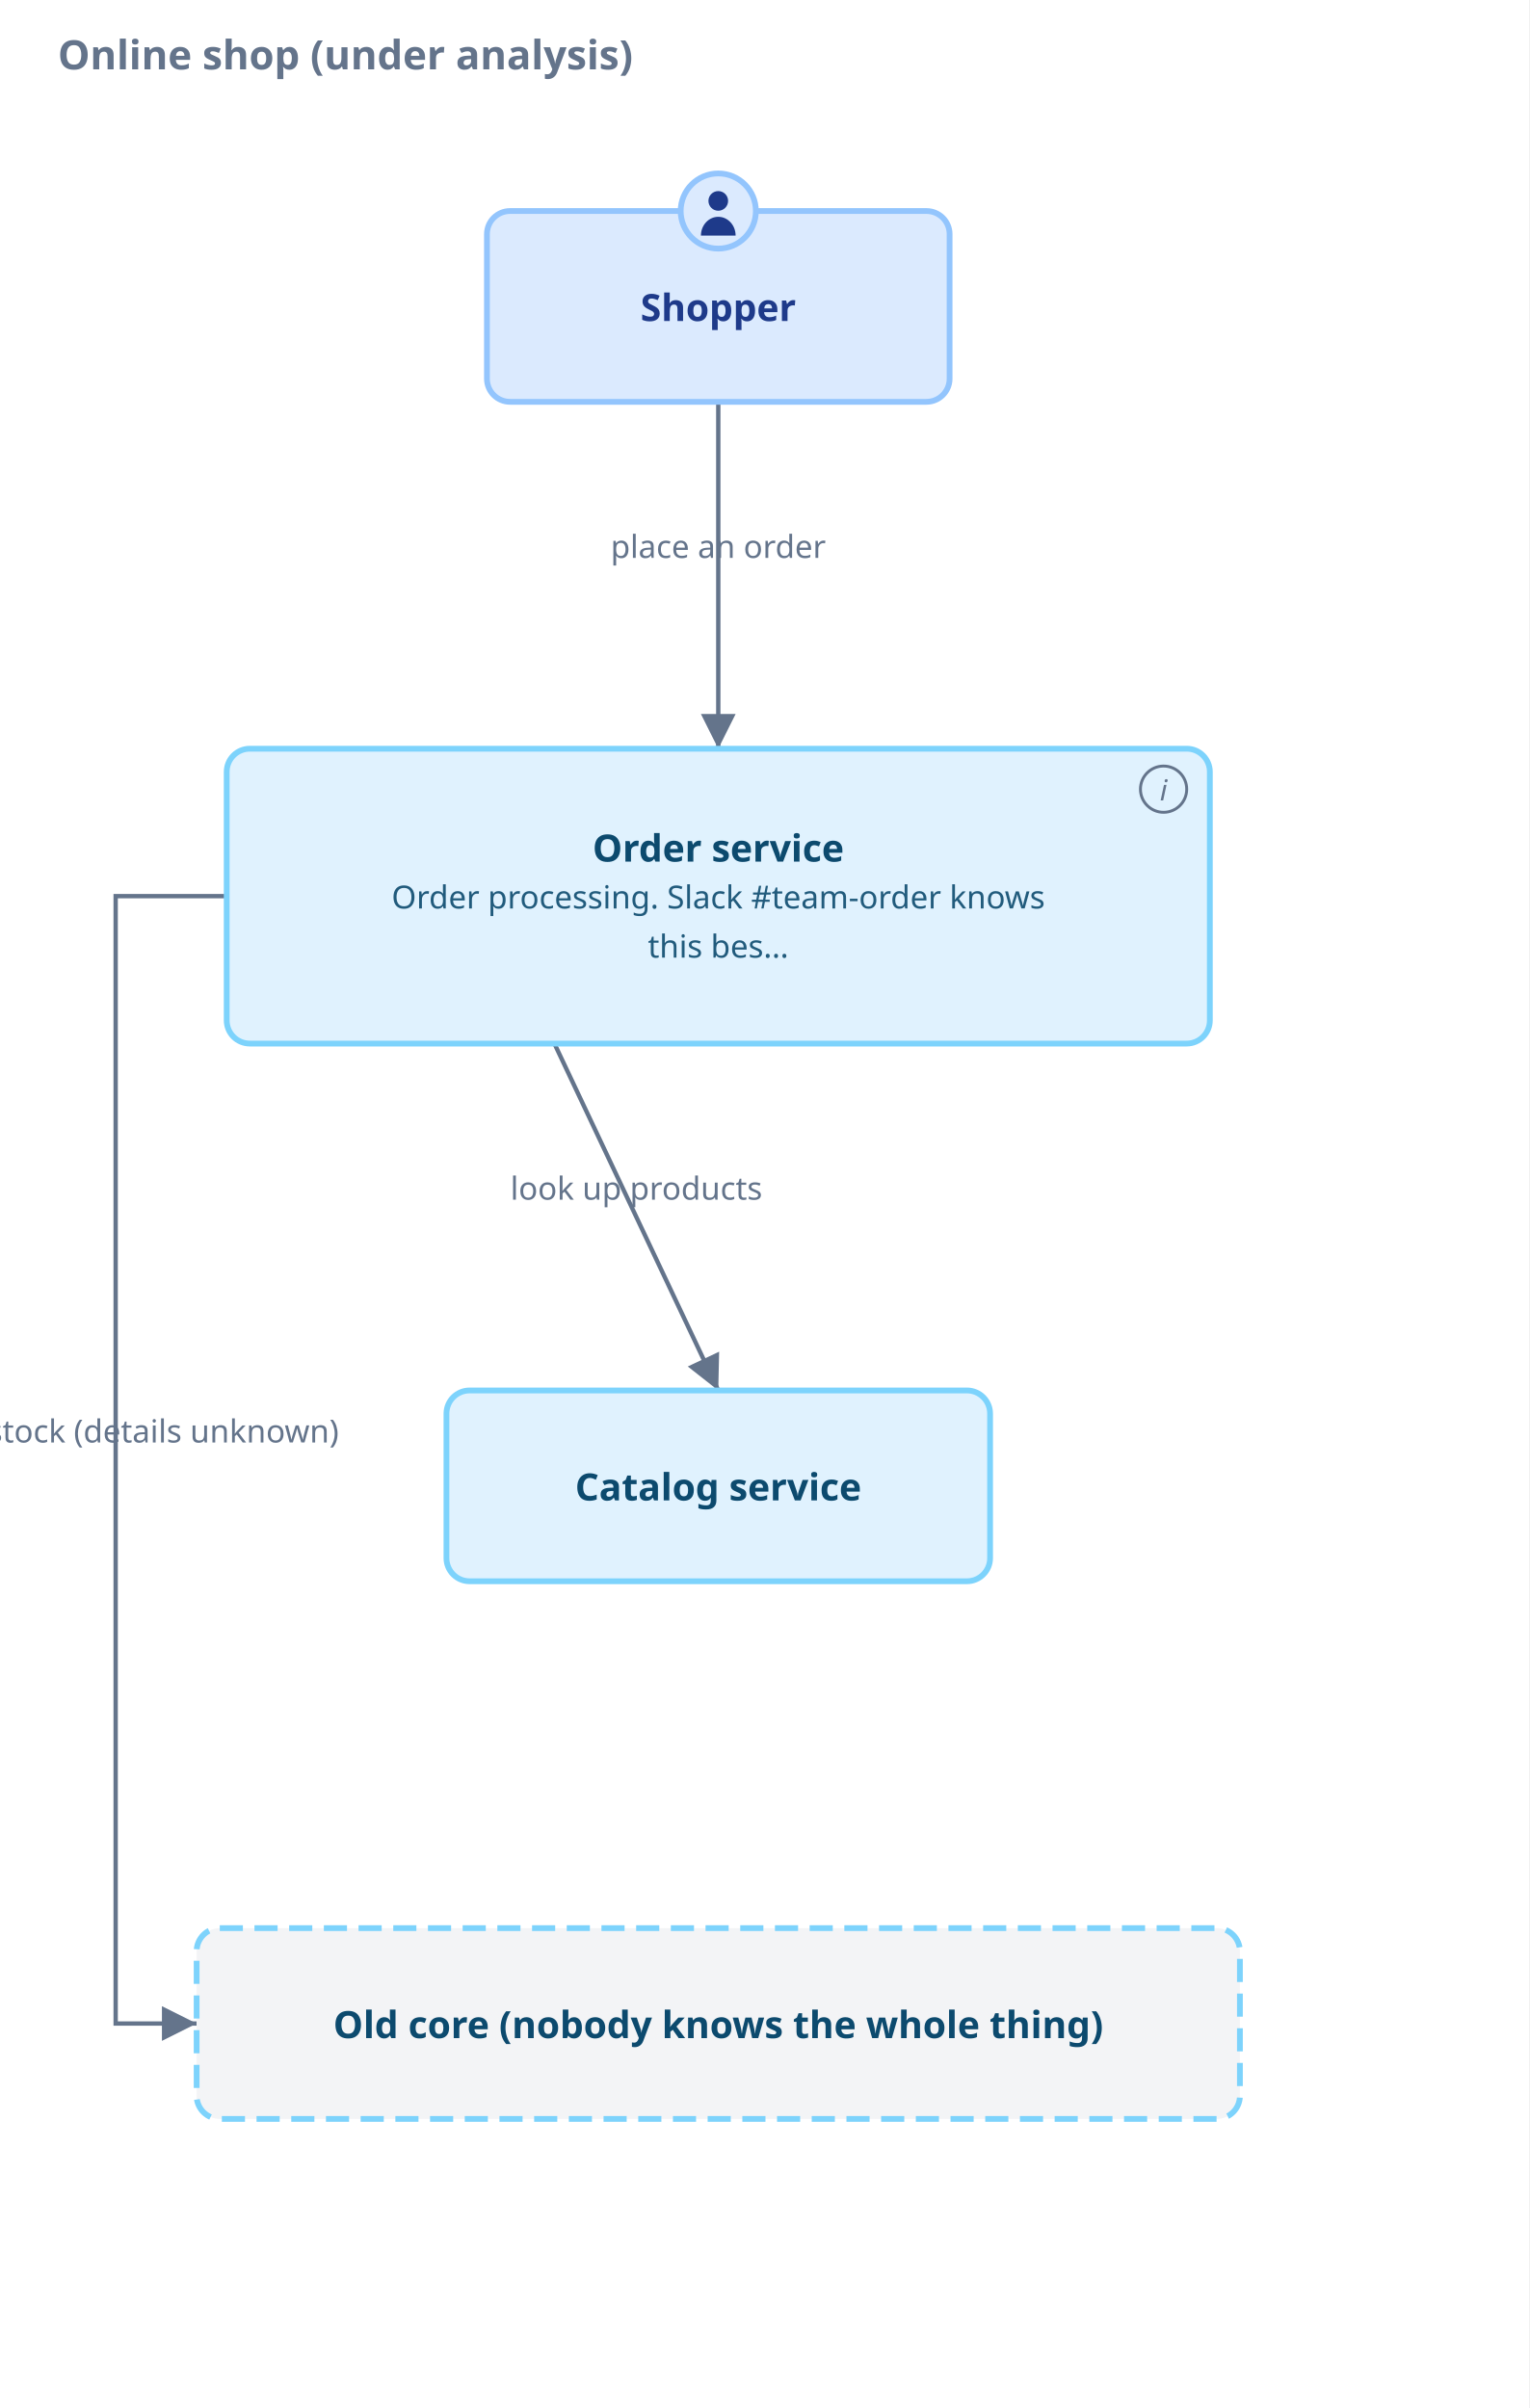
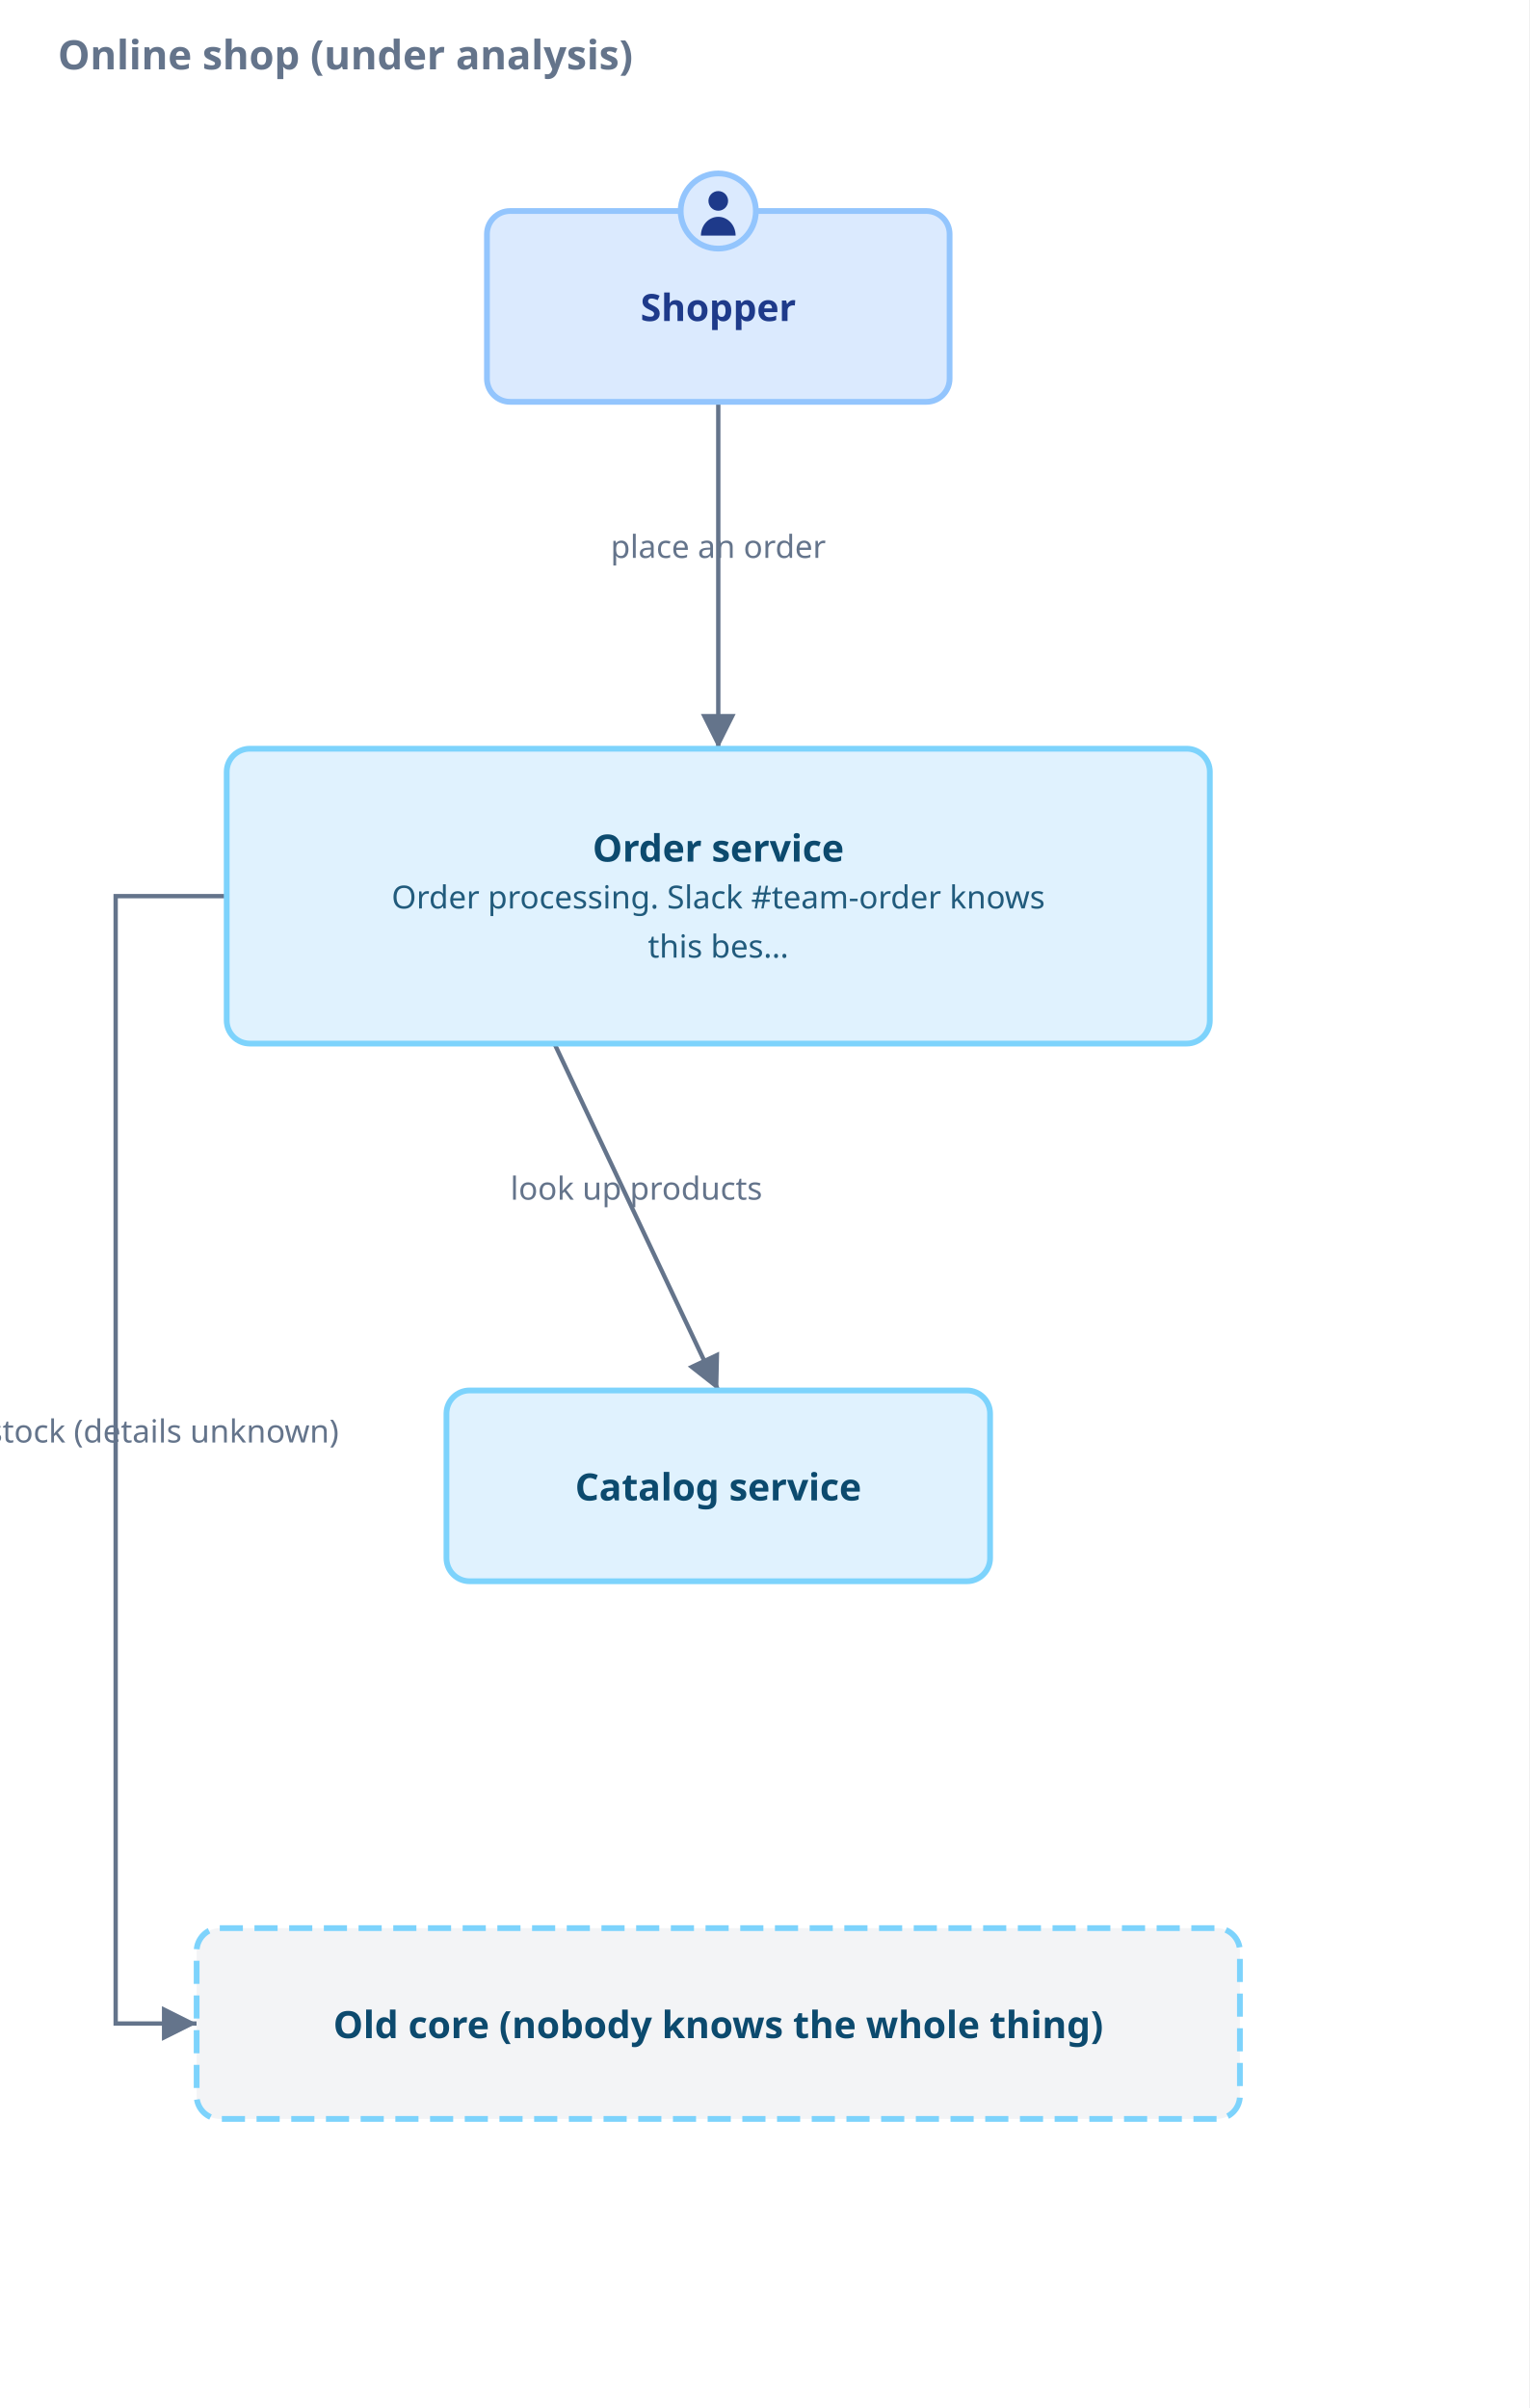
<svg xmlns="http://www.w3.org/2000/svg" viewBox="0 0 528.8 833" width="528.8" height="833">
  <defs>
    <marker id="arrow-default" viewBox="0 0 10 10" refX="10" refY="5" markerWidth="8" markerHeight="8" orient="auto-start-reverse">
      <path d="M 0 0 L 10 5 L 0 10 z" fill="#64748B" />
    </marker>
  </defs>
  <rect width="528.8" height="833" fill="#FFFFFF" rx="0" />
  <text x="20" y="24" fill="#64748B" font-size="14px" font-family="sans-serif" font-weight="bold">Online shop (under analysis)</text>
  <g class="edges">
    <g data-edge-from="Customer" data-edge-to="OrderService" data-edge-kind="sync" data-edge-canonical-id="Customer-&gt;OrderService" data-edge-label="place an order" class="krs-edge krs-edge--interactive">
      <line x1="248.4" y1="139" x2="248.4" y2="259" stroke="transparent" stroke-width="14" stroke-linecap="butt" class="krs-edge__hitline" />
      <line x1="248.4" y1="139" x2="248.4" y2="259" stroke="#64748B" stroke-width="1.5" marker-end="url(#arrow-default)" />
      <text x="248.4" y="193" text-anchor="middle" fill="#64748B" font-size="11px" font-family="sans-serif">place an order</text>
    </g>
    <g data-edge-from="OrderService" data-edge-to="CatalogService" data-edge-kind="sync" data-edge-canonical-id="OrderService-&gt;CatalogService" data-edge-label="look up products" class="krs-edge krs-edge--interactive">
      <line x1="191.733" y1="361" x2="248.4" y2="481" stroke="transparent" stroke-width="14" stroke-linecap="butt" class="krs-edge__hitline" />
      <line x1="191.733" y1="361" x2="248.4" y2="481" stroke="#64748B" stroke-width="1.5" marker-end="url(#arrow-default)" />
      <text x="220.067" y="415" text-anchor="middle" fill="#64748B" font-size="11px" font-family="sans-serif">look up products</text>
    </g>
    <g data-edge-from="OrderService" data-edge-to="Legacy" data-edge-kind="sync" data-edge-canonical-id="OrderService-&gt;Legacy" data-edge-label="query stock (details unknown)" class="krs-edge krs-edge--interactive">
      <polyline points="78.4,310 40,310 40,700 68,700" fill="none" stroke="transparent" stroke-width="14" stroke-linecap="butt" class="krs-edge__hitline" />
      <polyline points="78.4,310 40,310 40,700 68,700" fill="none" stroke="#64748B" stroke-width="1.5" marker-end="url(#arrow-default)" />
      <text x="40" y="499" text-anchor="middle" fill="#64748B" font-size="11px" font-family="sans-serif">query stock (details unknown)</text>
    </g>
  </g>
  <g class="nodes">
    <g data-node-id="Customer" data-node-kind="user" data-has-children="false" data-has-description="false">
      <rect x="168.4" y="73" width="160" height="66" rx="8" ry="8" fill="#DBEAFE" stroke="#93C5FD" stroke-width="2" />
      <circle cx="248.4" cy="73" r="13" fill="#DBEAFE" stroke="#93C5FD" stroke-width="2" />
      <circle cx="248.4" cy="69.5" r="3.4" fill="#1E3A8A" />
      <path d="M242.4 81.5 a6 6.5 0 0 1 12 0 Z" fill="#1E3A8A" />
      <text x="248.4" y="106" text-anchor="middle" dominant-baseline="central" fill="#1E3A8A" font-size="13px" font-weight="bold" font-family="sans-serif">Shopper</text>
    </g>
    <g data-node-id="OrderService" data-node-kind="service" data-has-children="false" data-has-description="true">
      <rect x="78.4" y="259" width="340" height="102" rx="8" ry="8" fill="#E0F2FE" stroke="#7DD3FC" stroke-width="2" />
      <text x="248.4" y="293" text-anchor="middle" dominant-baseline="central" fill="#0C4A6E" font-size="13px" font-weight="bold" font-family="sans-serif">Order service</text>
      <text x="248.4" y="310" text-anchor="middle" dominant-baseline="central" fill="#0C4A6E" font-size="11px" font-family="sans-serif" opacity="0.9">Order processing. Slack #team-order knows</text>
      <text x="248.4" y="327" text-anchor="middle" dominant-baseline="central" fill="#0C4A6E" font-size="11px" font-family="sans-serif" opacity="0.9">this bes…</text>
-       <g data-info-button="OrderService" style="cursor: pointer" pointer-events="all">
-         <circle cx="402.4" cy="273" r="8" fill="transparent" stroke="#64748B" stroke-width="1" />
-         <text x="402.4" y="273" text-anchor="middle" dominant-baseline="central" fill="#64748B" font-size="10px" font-family="sans-serif" font-style="italic">i</text>
-       </g>
    </g>
    <g data-node-id="CatalogService" data-node-kind="service" data-has-children="false" data-has-description="false">
      <rect x="154.4" y="481" width="188" height="66" rx="8" ry="8" fill="#E0F2FE" stroke="#7DD3FC" stroke-width="2" />
      <text x="248.4" y="514" text-anchor="middle" dominant-baseline="central" fill="#0C4A6E" font-size="13px" font-weight="bold" font-family="sans-serif">Catalog service</text>
    </g>
    <g data-node-id="Legacy" data-node-kind="service" data-has-children="false" data-has-description="false">
      <rect x="68" y="667" width="360.8" height="66" rx="8" ry="8" fill="#F3F4F6" stroke="#7DD3FC" stroke-width="2" stroke-dasharray="8 4" />
      <text x="248.4" y="700" text-anchor="middle" dominant-baseline="central" fill="#0C4A6E" font-size="13px" font-weight="bold" font-family="sans-serif">Old core (nobody knows the whole thing)</text>
    </g>
  </g>
</svg>
